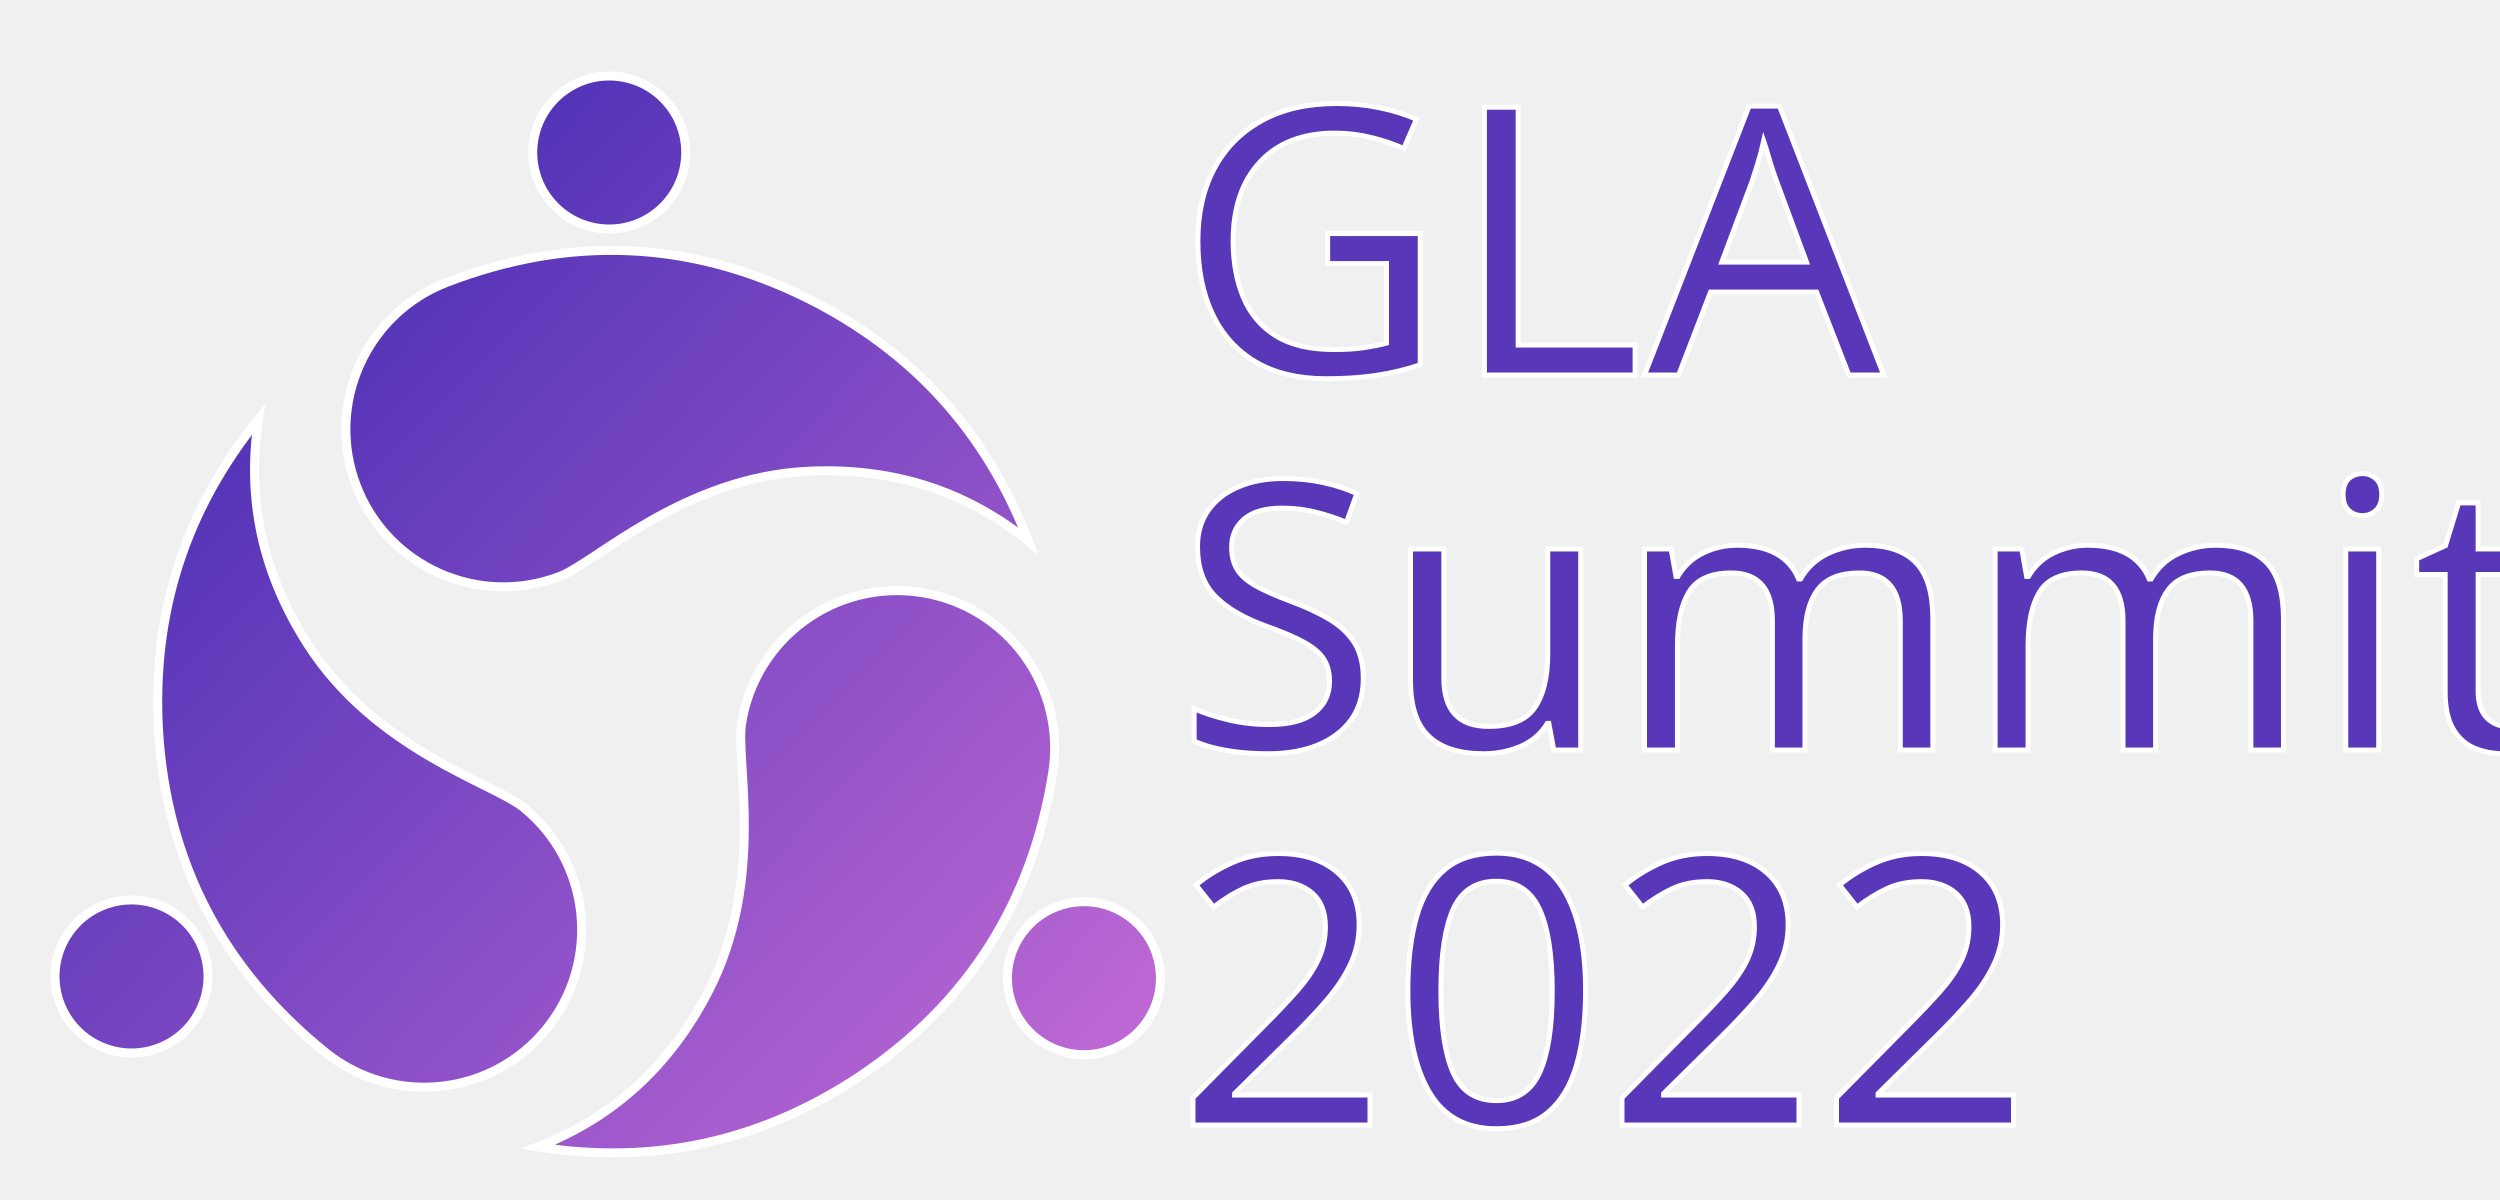
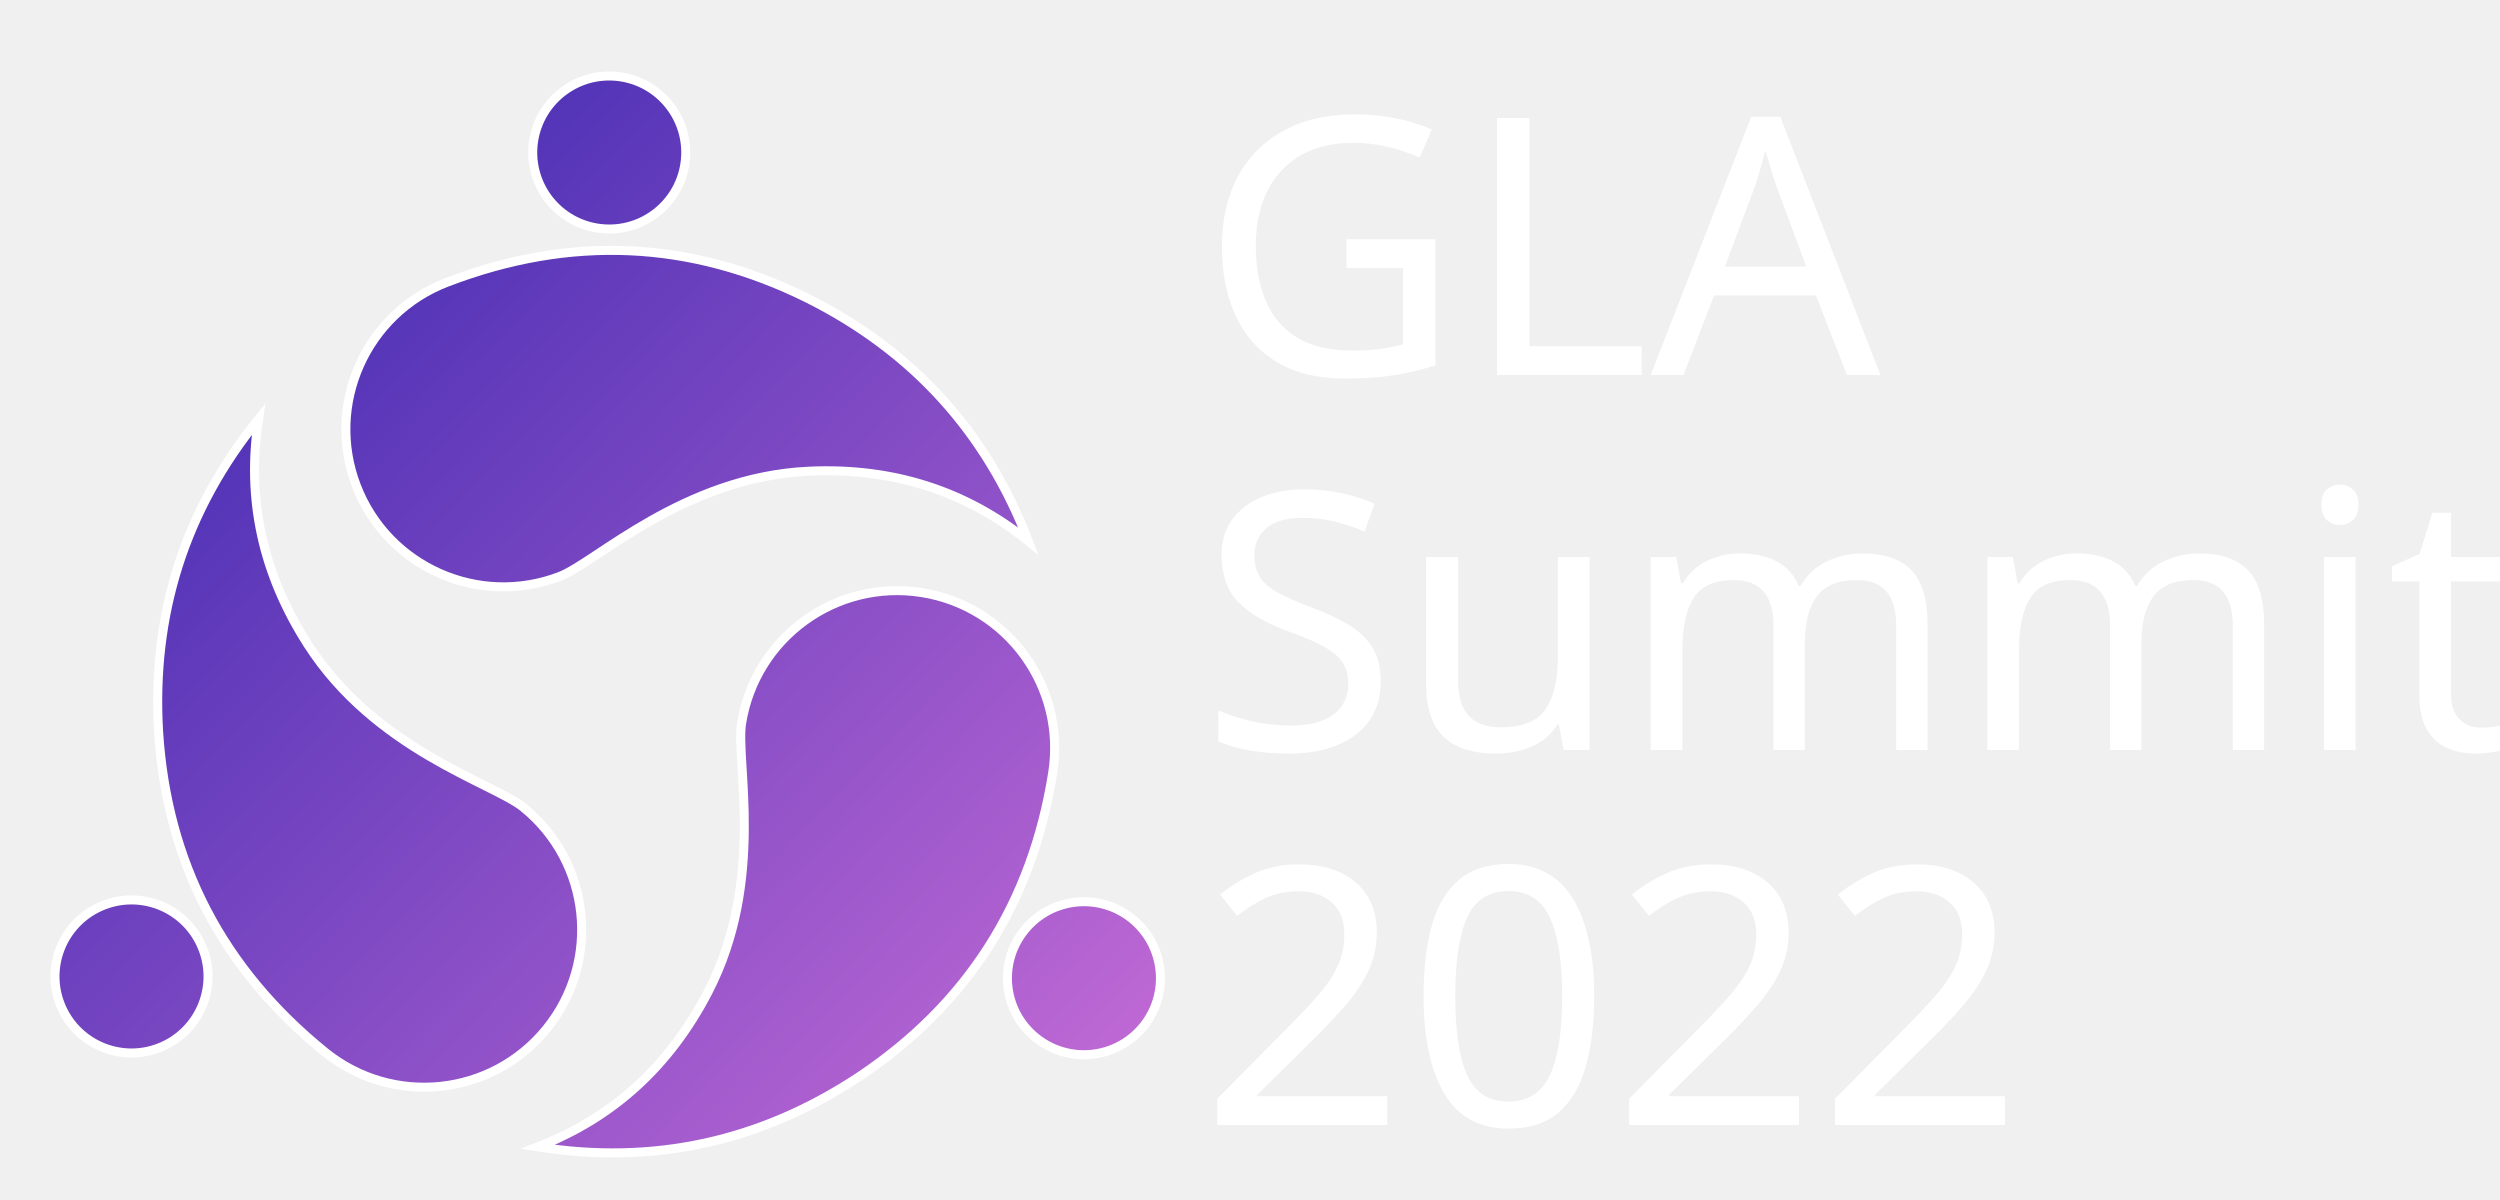
<svg xmlns="http://www.w3.org/2000/svg" width="500px" height="240px" viewBox="0 0 500 240" version="1.1">
  <defs>
    <linearGradient x1="0%" y1="2.55%" x2="102%" y2="98.399%" id="linearGradient-1">
      <stop stop-color="#3023AE" offset="0%" />
      <stop stop-color="#C86DD7" offset="100%" />
    </linearGradient>
  </defs>
  <g id="GLA-Logo" transform="translate(-160, -100) scale(0.9,0.9)" fill="url(#linearGradient-1)" stroke="white" stroke-width="2">
    <g id="GLA-Summit-Logo">
      <path d="M342.572,271.892 C345.596,252.8 363.524,239.774 382.616,242.798 C401.708,245.822 414.734,263.75 411.71,282.842 C407.122,311.814 392.754,334.344 368.606,350.431 C346.747,364.856 322.978,370.035 297.298,365.968 C313.991,359.503 326.612,348.002 335.161,331.466 C347.985,306.662 341.236,280.328 342.572,271.892 Z M235.227,204.267 C232.479,221.956 236.128,238.636 246.175,254.308 C261.244,277.816 287.424,285.138 294.062,290.513 C309.084,302.678 311.401,324.717 299.236,339.74 C287.071,354.762 265.032,357.078 250.009,344.913 C227.213,326.453 214.886,302.745 213.028,273.79 C211.465,247.647 218.865,224.473 235.227,204.267 Z M405.443,317.792 C411.352,310.496 422.057,309.371 429.353,315.279 C436.65,321.188 437.775,331.893 431.866,339.189 C425.958,346.486 415.253,347.611 407.956,341.702 C400.66,335.794 399.535,325.089 405.443,317.792 Z M200.912,312.233 C209.678,308.868 219.511,313.246 222.875,322.011 C226.24,330.776 221.862,340.61 213.097,343.974 C204.332,347.339 194.498,342.961 191.134,334.196 C187.769,325.43 192.147,315.597 200.912,312.233 Z M277.105,173.841 C304.49,163.329 331.185,164.507 357.191,177.375 C380.612,189.093 396.982,207.089 406.3,231.362 C392.354,220.138 376.084,214.958 357.489,215.822 C329.596,217.119 310.164,236.131 302.19,239.191 C284.144,246.119 263.9,237.105 256.972,219.059 C250.045,201.013 259.059,180.768 277.105,173.841 Z M296.374,142.343 C297.843,133.07 306.551,126.743 315.825,128.212 C325.098,129.681 331.425,138.389 329.956,147.662 C328.487,156.935 319.779,163.262 310.506,161.793 C301.232,160.324 294.906,151.616 296.374,142.343 Z" id="GLA-logo" />
    </g>
  </g>
-   <g id="GLA-Logo-Text" font-size="75" fill="#5837B9" font-family="sans-serif" stroke="white" stroke-width="1">
-     <text x="235" y="75">GLA</text>
-     <text x="235" y="150">Summit</text>
-     <text x="235" y="225">2022</text>
+   <g id="GLA-Logo-Text" font-size="72" fill="white" font-family="sans-serif" stroke="none">
+     <text x="240" y="75">GLA</text>
+     <text x="240" y="150">Summit</text>
+     <text x="240" y="225">2022</text>
  </g>
</svg>
